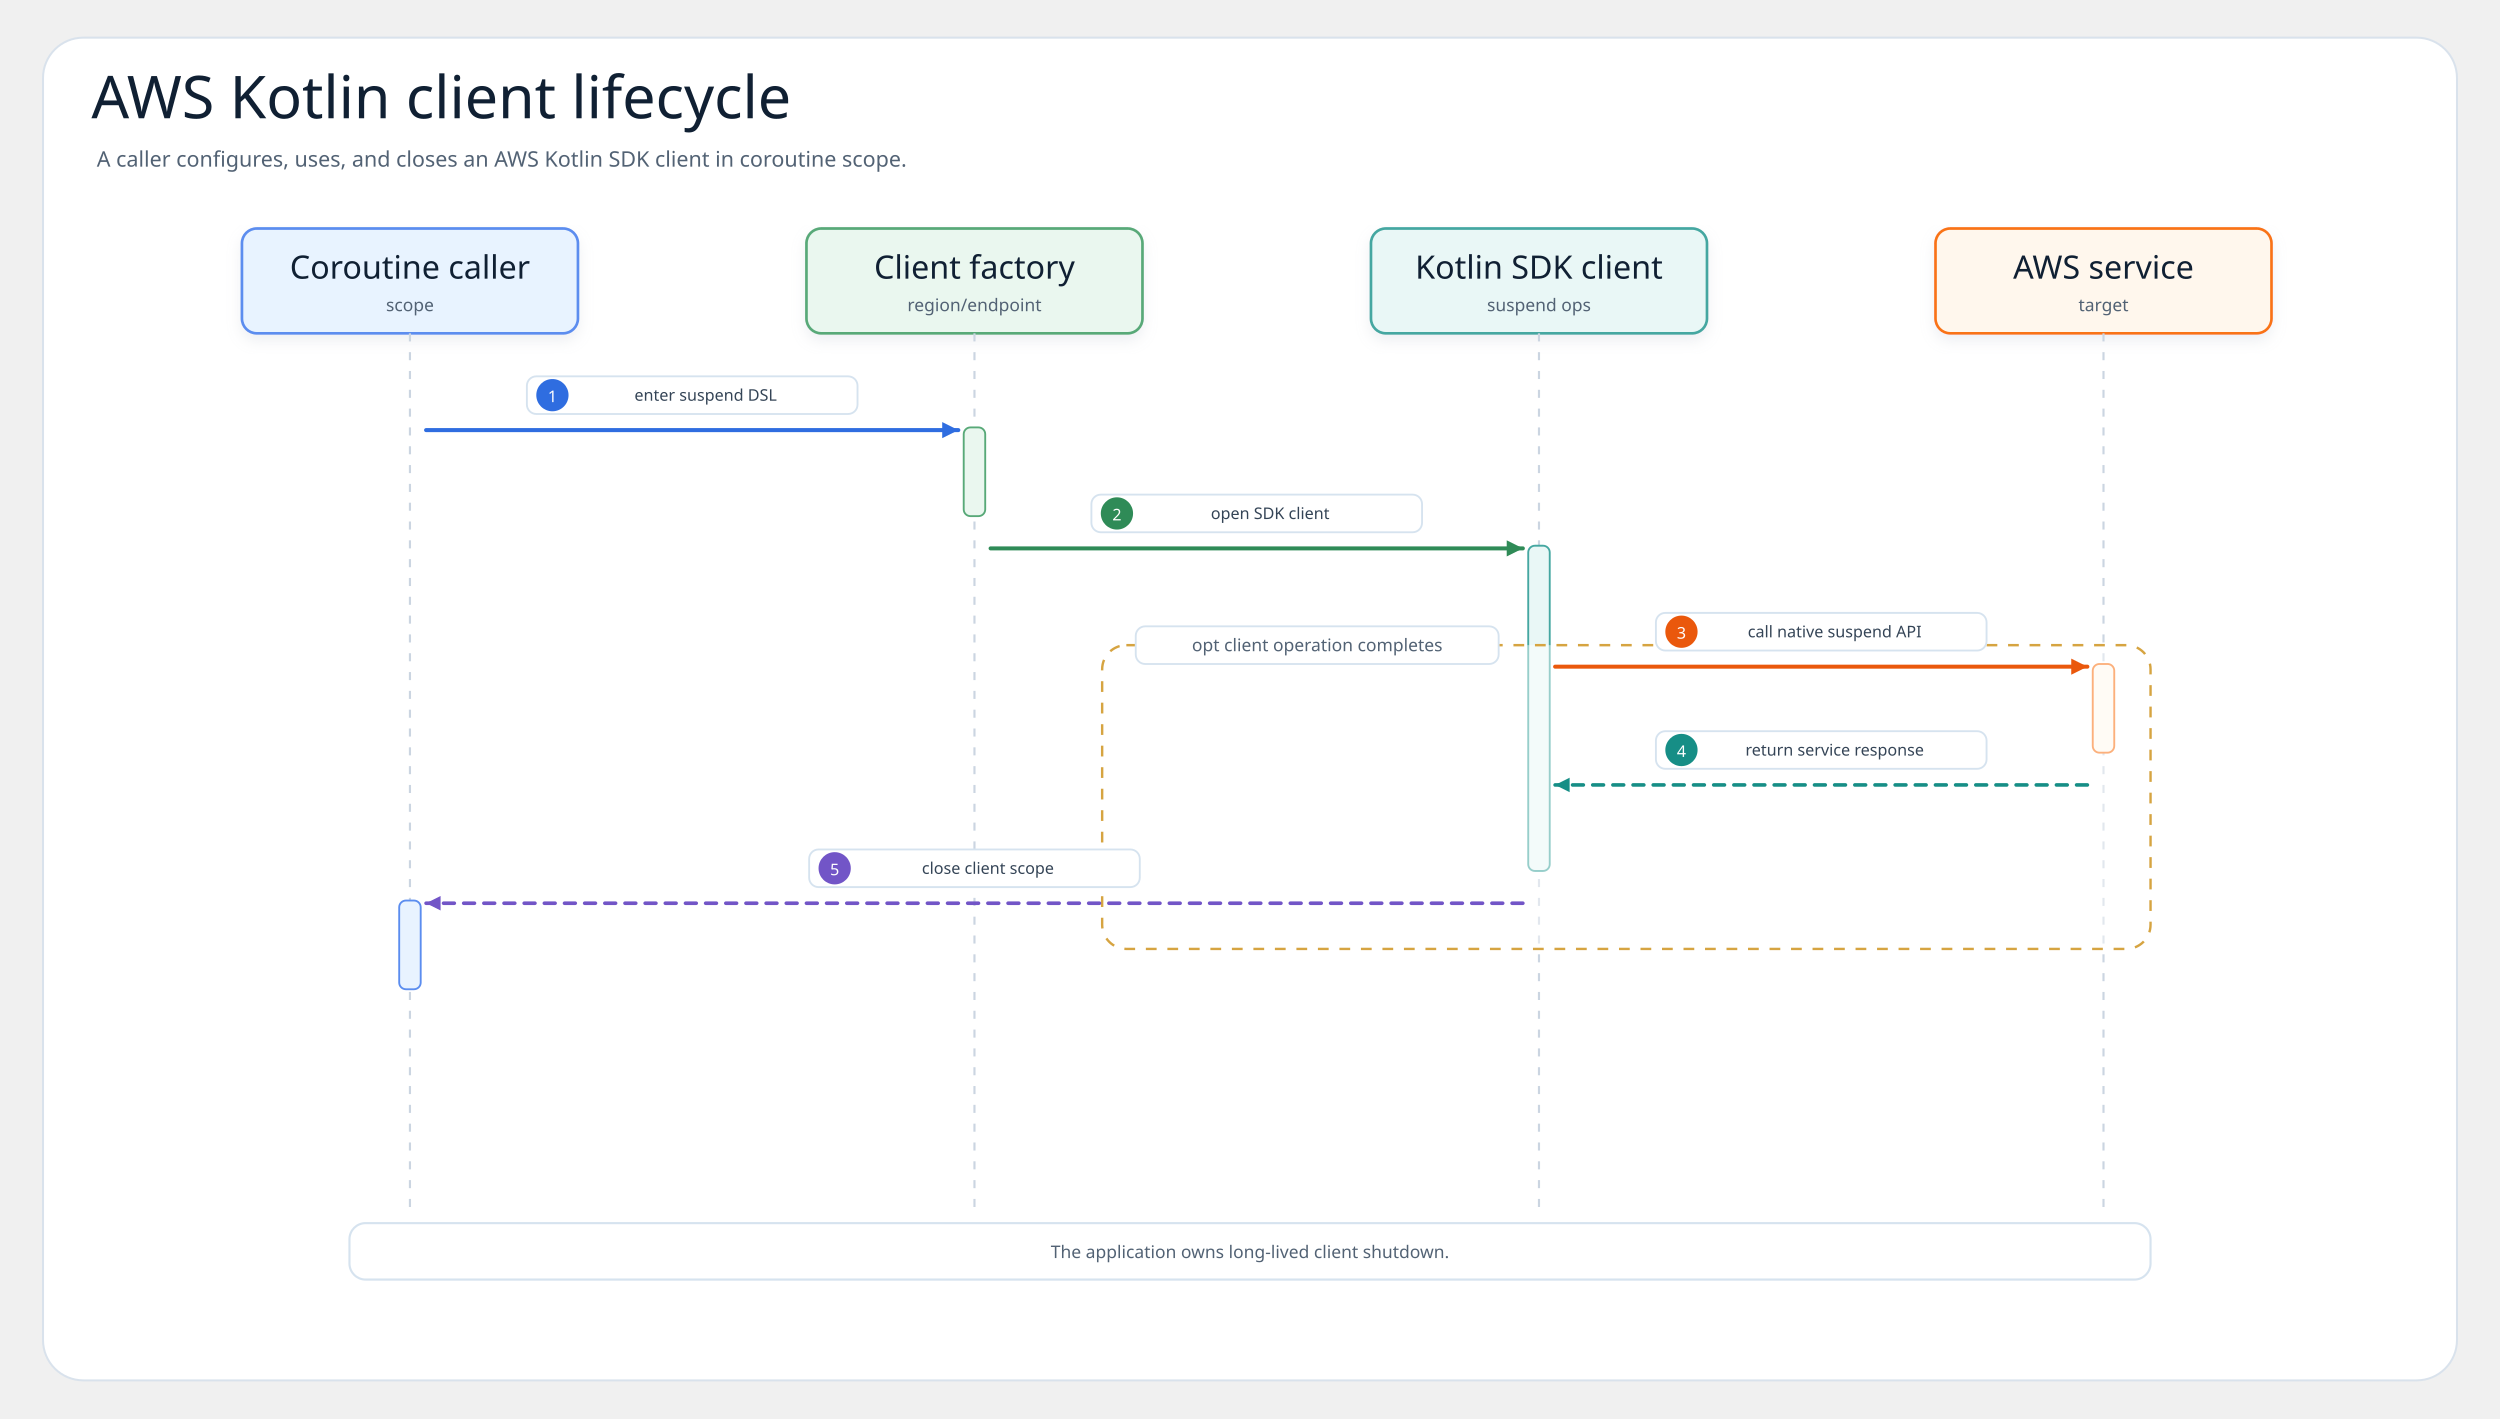
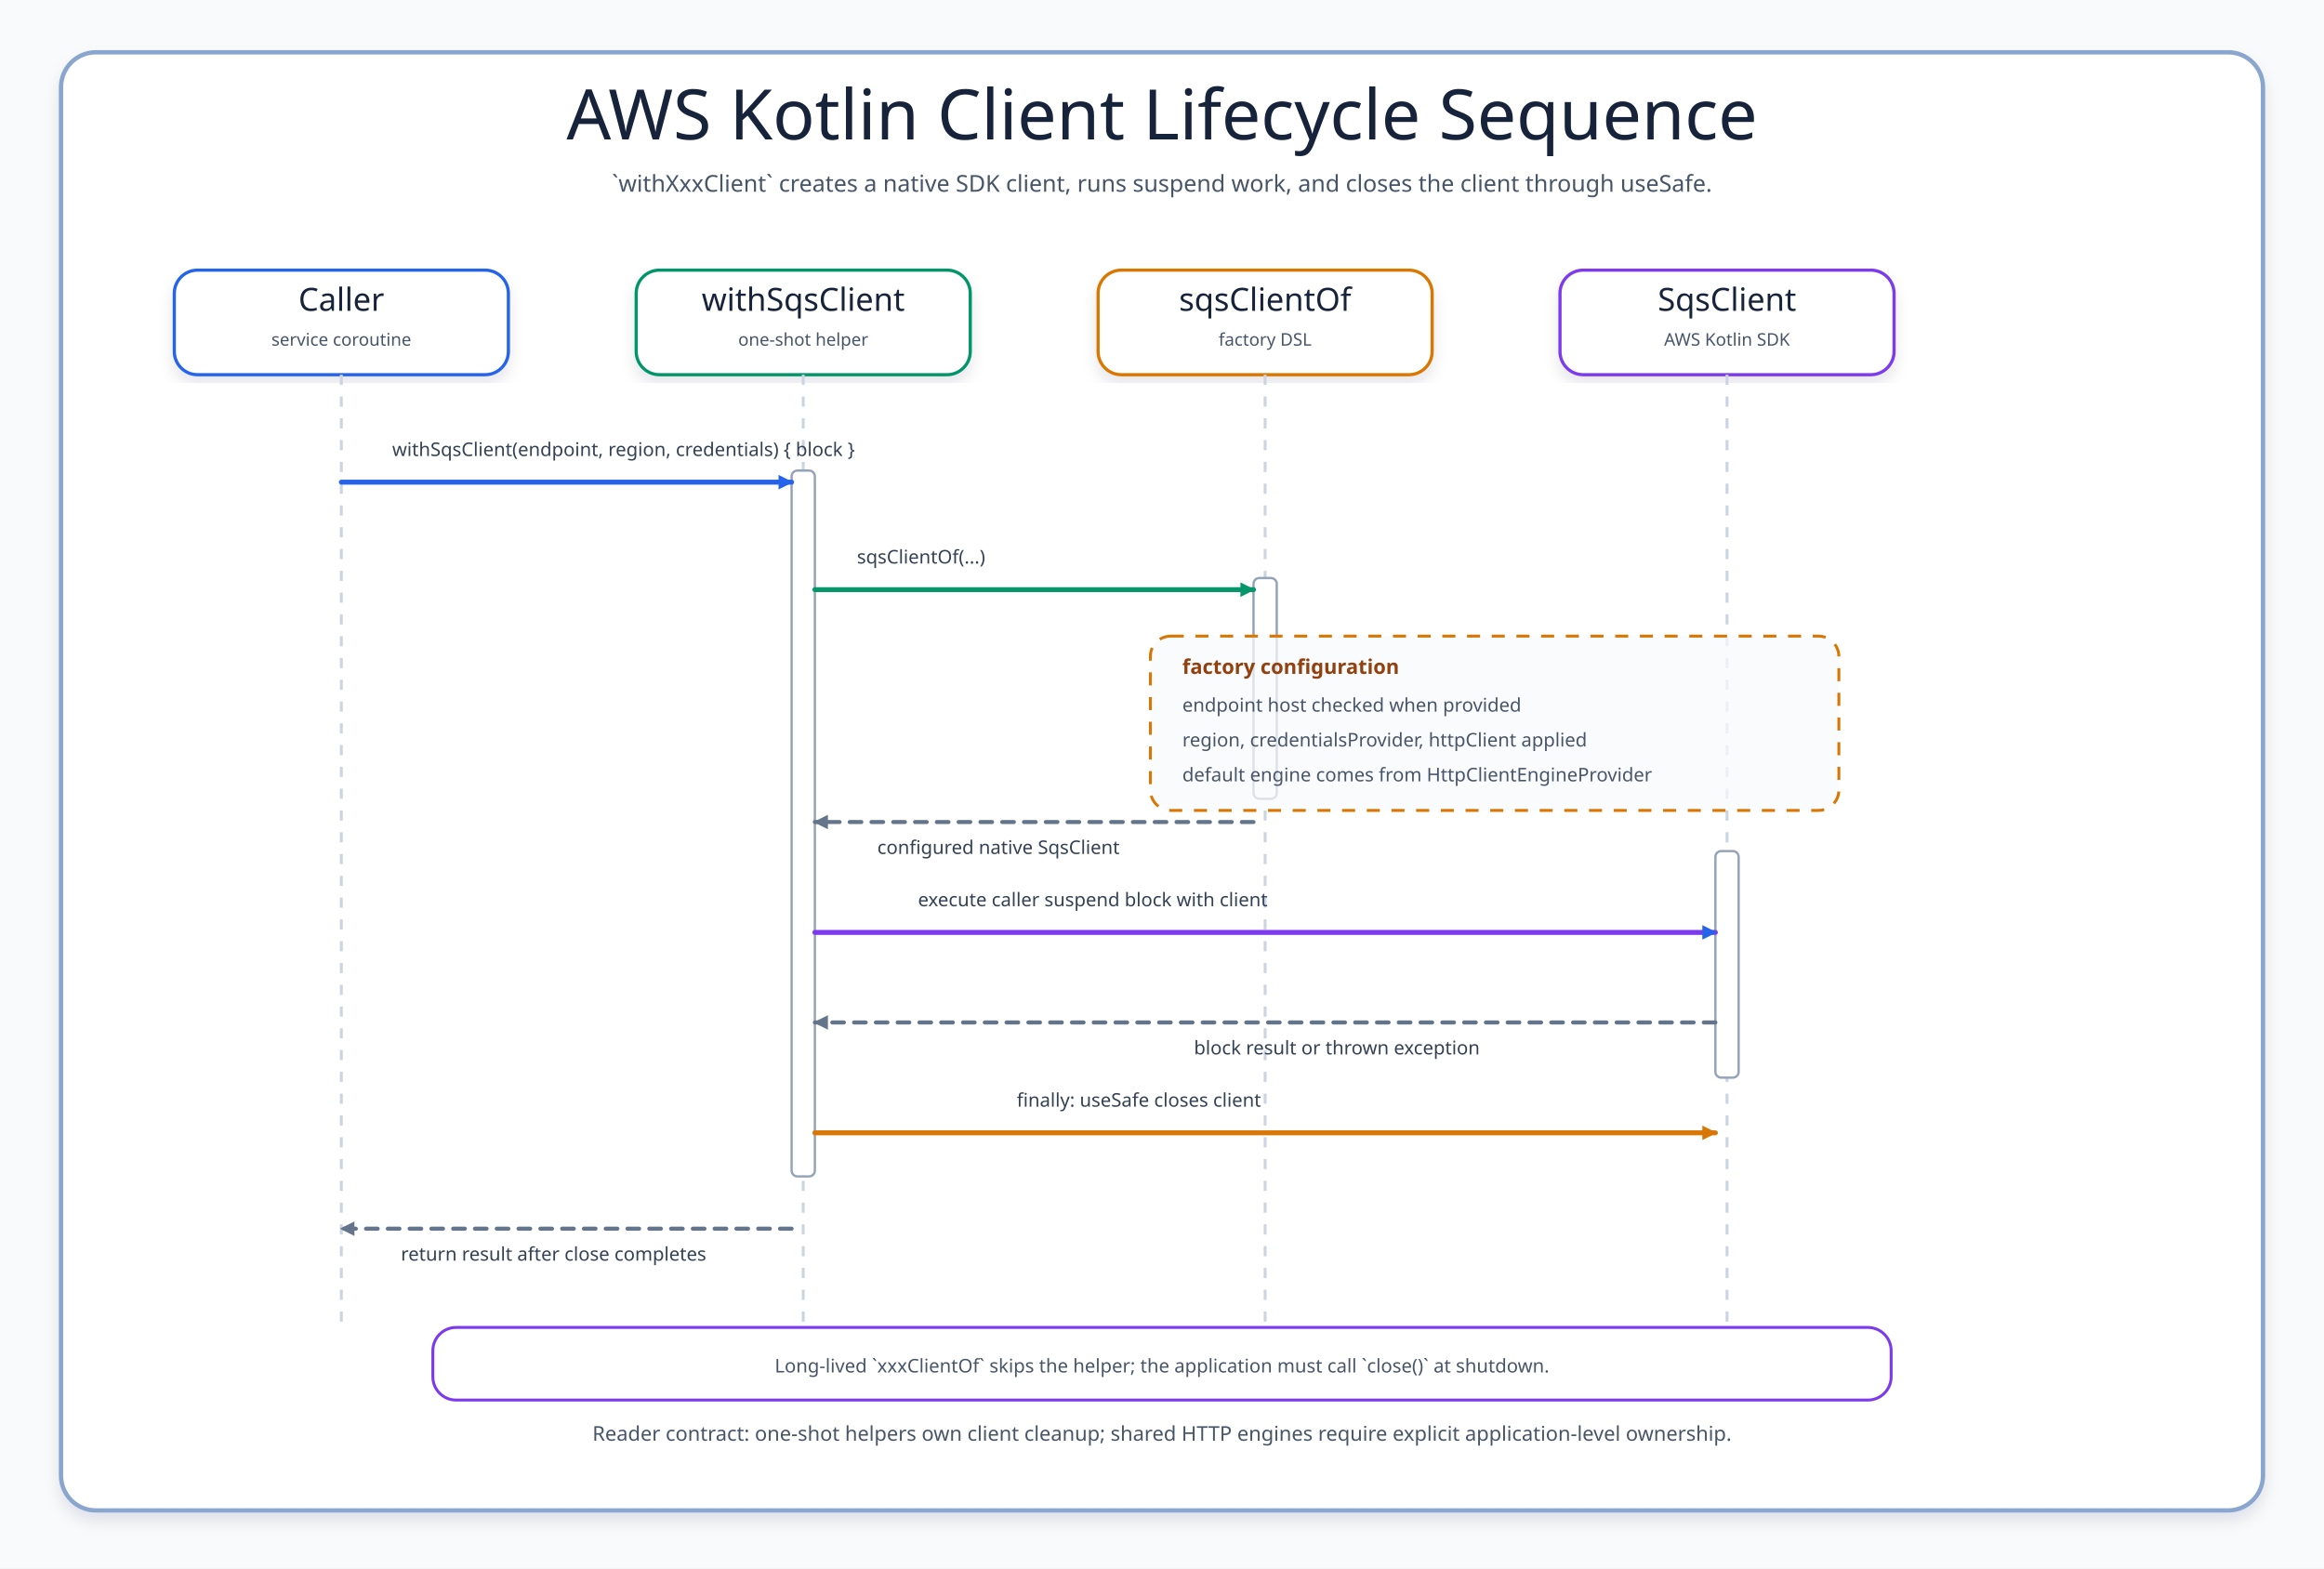
- <svg xmlns="http://www.w3.org/2000/svg" width="1860" height="1055" viewBox="0 0 1860 1055" role="img" aria-label="AWS Kotlin client lifecycle">
+ <svg xmlns="http://www.w3.org/2000/svg" width="1600" height="1080" viewBox="0 0 1600 1080" role="img" aria-label="AWS Kotlin client lifecycle sequence">
  <defs>
-     <filter id="shadow" x="-10%" y="-10%" width="120%" height="130%">
-       <feDropShadow dx="0" dy="5" stdDeviation="5" flood-color="#AAB7C6" flood-opacity="0.20" />
+     <filter id="softShadow" x="-8%" y="-8%" width="116%" height="116%">
+       <feDropShadow dx="0" dy="6" stdDeviation="5" flood-color="#0f172a" flood-opacity="0.10" />
    </filter>
+     <marker id="arrowBlue" markerWidth="10" markerHeight="10" refX="9" refY="5" orient="auto" markerUnits="userSpaceOnUse">
+       <path d="M 0 0 L 10 5 L 0 10 Z" fill="#2563eb" />
+     </marker>
+     <marker id="arrowGreen" markerWidth="10" markerHeight="10" refX="9" refY="5" orient="auto" markerUnits="userSpaceOnUse">
+       <path d="M 0 0 L 10 5 L 0 10 Z" fill="#059669" />
+     </marker>
+     <marker id="arrowAmber" markerWidth="10" markerHeight="10" refX="9" refY="5" orient="auto" markerUnits="userSpaceOnUse">
+       <path d="M 0 0 L 10 5 L 0 10 Z" fill="#d97706" />
+     </marker>
+     <marker id="arrowReturn" markerWidth="10" markerHeight="10" refX="9" refY="5" orient="auto" markerUnits="userSpaceOnUse">
+       <path d="M 0 0 L 10 5 L 0 10 Z" fill="#64748b" />
+     </marker>
+     <style>
+       svg{font-family:"Architects Daughter","Comic Mono",ui-sans-serif,system-ui,sans-serif}
+       .canvas{fill:#f8fafc}
+       .frame{fill:#ffffff;stroke:#8aa6cf;stroke-width:3;filter:url(#softShadow)}
+       .title{font-family:"Architects Daughter";font-size:48px;fill:#17233a}
+       .subtitle{font-family:"Comic Mono";font-size:16px;fill:#475569}
+       .participant{fill:#ffffff;stroke-width:2.2;filter:url(#softShadow)}
+       .participantTitle{font-family:"Architects Daughter";font-size:22px;fill:#17233a}
+       .participantText{font-family:"Comic Mono";font-size:12px;fill:#475569}
+       .lifeline{stroke:#cbd5e1;stroke-width:2;stroke-dasharray:7 8}
+       .activation{fill:#ffffff;stroke:#94a3b8;stroke-width:1.6}
+       .message{fill:none;stroke-width:3.4;stroke-linecap:round;stroke-linejoin:round}
+       .return{fill:none;stroke-width:2.8;stroke-linecap:round;stroke-linejoin:round;stroke-dasharray:8 7}
+       .msgText{font-family:"Comic Mono";font-size:13px;fill:#334155}
+       .alt{fill:#f8fafc;fill-opacity:.72;stroke:#d97706;stroke-width:2;stroke-dasharray:9 8}
+       .altTitle{font-family:"Comic Mono";font-size:14px;font-weight:700;fill:#92400e}
+       .note{fill:#ffffff;stroke:#7c3aed;stroke-width:2}
+       .noteText{font-family:"Comic Mono";font-size:13px;fill:#475569}
+       .footerText{font-family:"Comic Mono";font-size:14px;fill:#475569}
+     </style>
  </defs>
-   <style>
-   svg{background:#F5F7FA}
-   .frame{fill:#FFFFFF;stroke:#D9E2EC;stroke-width:1.5}
-   .title{font-family:"Architects Daughter";font-size:34px;fill:#102033}
-   .seqTitle{font-family:"Architects Daughter";font-size:44px;fill:#102033}
-   .seqSubtitle{font-family:"Comic Mono";font-size:16px;fill:#526274}
-   .seqParticipantTitle{font-family:"Architects Daughter";font-size:24px;fill:#102033}
-   .seqParticipantDetail{font-family:"Comic Mono";font-size:13px;fill:#526274}
-   .subtitle,.detail,.tiny,.label{font-family:"Comic Mono";fill:#526274}
-   .subtitle{font-size:14px}
-   .label{font-size:12px;fill:#344456}
-   .card-title{font-family:"Architects Daughter";font-size:20px;fill:#102033}
-   .detail{font-size:13px}
-   .tiny{font-size:10px}
-   .chip{font-family:"Comic Mono";font-size:10px;fill:#243447}
-   .card{stroke-width:2;filter:url(#shadow)}
-   .edge{fill:none;stroke-width:2.4;stroke-linecap:round;stroke-linejoin:round}
-   .seq{fill:none;stroke-width:3;stroke-linecap:round;stroke-linejoin:round}
-   .seqReturn{fill:none;stroke-width:2.7;stroke-linecap:round;stroke-linejoin:round;stroke-dasharray:8 7}
-   .labelPill{fill:#FFFFFF;stroke:#D6E3EF;stroke-width:1.4}
-   .numberBadge{font-family:"Comic Mono";font-size:12px;fill:#FFFFFF}
-   .altBox{fill:#FFFFFF;fill-opacity:.44;stroke:#D6A441;stroke-width:1.8;stroke-dasharray:8 8}
-   .activation{stroke-width:1.4}
-   .footer{fill:#0E2238;stroke:#0E2238}
-   .footer-title{font-family:"Architects Daughter";font-size:16px;fill:#FFFFFF}
-   .footer-detail{font-family:"Comic Mono";font-size:11px;fill:#DDE7F2}
-   .seq-line{stroke:#CBD5E1;stroke-width:1.6;stroke-dasharray:6 8}
-   .bar-label{font-family:"Architects Daughter";font-size:17px;fill:#102033}
- </style>
-   <defs>
-     <marker id="arrow-blue" viewBox="0 0 5 5" markerWidth="5" markerHeight="5" refX="4.5" refY="2.5" orient="auto" markerUnits="strokeWidth">
-       <path d="M 0.5 0.5 L 4.5 2.5 L 0.5 4.5 Z" fill="#2F6DE0" />
-     </marker>
-     <marker id="arrow-green" viewBox="0 0 5 5" markerWidth="5" markerHeight="5" refX="4.5" refY="2.5" orient="auto" markerUnits="strokeWidth">
-       <path d="M 0.5 0.5 L 4.5 2.5 L 0.5 4.5 Z" fill="#2F8B57" />
-     </marker>
-     <marker id="arrow-teal" viewBox="0 0 5 5" markerWidth="5" markerHeight="5" refX="4.5" refY="2.5" orient="auto" markerUnits="strokeWidth">
-       <path d="M 0.5 0.5 L 4.5 2.5 L 0.5 4.5 Z" fill="#168E86" />
-     </marker>
-     <marker id="arrow-amber" viewBox="0 0 5 5" markerWidth="5" markerHeight="5" refX="4.5" refY="2.5" orient="auto" markerUnits="strokeWidth">
-       <path d="M 0.5 0.5 L 4.5 2.5 L 0.5 4.5 Z" fill="#B98518" />
-     </marker>
-     <marker id="arrow-rose" viewBox="0 0 5 5" markerWidth="5" markerHeight="5" refX="4.5" refY="2.5" orient="auto" markerUnits="strokeWidth">
-       <path d="M 0.5 0.5 L 4.5 2.5 L 0.5 4.5 Z" fill="#C74E68" />
-     </marker>
-     <marker id="arrow-violet" viewBox="0 0 5 5" markerWidth="5" markerHeight="5" refX="4.5" refY="2.5" orient="auto" markerUnits="strokeWidth">
-       <path d="M 0.5 0.5 L 4.5 2.5 L 0.5 4.5 Z" fill="#7255C7" />
-     </marker>
-     <marker id="arrow-orange" viewBox="0 0 5 5" markerWidth="5" markerHeight="5" refX="4.5" refY="2.5" orient="auto" markerUnits="strokeWidth">
-       <path d="M 0.5 0.5 L 4.5 2.5 L 0.5 4.5 Z" fill="#EA580C" />
-     </marker>
-     <marker id="arrow-slate" viewBox="0 0 5 5" markerWidth="5" markerHeight="5" refX="4.5" refY="2.5" orient="auto" markerUnits="strokeWidth">
-       <path d="M 0.5 0.5 L 4.5 2.5 L 0.5 4.5 Z" fill="#475569" />
-     </marker>
-   </defs>
-   <rect x="32" y="28" width="1796" height="999" rx="30" class="frame" />
-   <text class="seqTitle" x="68" y="88">AWS Kotlin client lifecycle</text>
-   <text class="seqSubtitle" x="72" y="124">A caller configures, uses, and closes an AWS Kotlin SDK client in coroutine scope.</text>
-   <rect class="card" x="180.0" y="170.0" width="250.0" height="78.0" rx="11" fill="#E8F3FF" stroke="#5B8DEF" />
-   <text class="seqParticipantTitle" x="305.0" y="199.0" text-anchor="middle" dominant-baseline="middle">Coroutine caller</text>
-   <text class="seqParticipantDetail" x="305.0" y="227.0" text-anchor="middle" dominant-baseline="middle">scope</text>
-   <line class="seq-line" x1="305.0" y1="248.0" x2="305.0" y2="900.0" />
-   <rect class="card" x="600.0" y="170.0" width="250.0" height="78.0" rx="11" fill="#EAF7EF" stroke="#58A978" />
-   <text class="seqParticipantTitle" x="725.0" y="199.0" text-anchor="middle" dominant-baseline="middle">Client factory</text>
-   <text class="seqParticipantDetail" x="725.0" y="227.0" text-anchor="middle" dominant-baseline="middle">region/endpoint</text>
-   <line class="seq-line" x1="725.0" y1="248.0" x2="725.0" y2="900.0" />
-   <rect class="card" x="1020.0" y="170.0" width="250.0" height="78.0" rx="11" fill="#E9F7F6" stroke="#45A7A1" />
-   <text class="seqParticipantTitle" x="1145.0" y="199.0" text-anchor="middle" dominant-baseline="middle">Kotlin SDK client</text>
-   <text class="seqParticipantDetail" x="1145.0" y="227.0" text-anchor="middle" dominant-baseline="middle">suspend ops</text>
-   <line class="seq-line" x1="1145.0" y1="248.0" x2="1145.0" y2="900.0" />
-   <rect class="card" x="1440.0" y="170.0" width="250.0" height="78.0" rx="11" fill="#FFF7ED" stroke="#F97316" />
-   <text class="seqParticipantTitle" x="1565.0" y="199.0" text-anchor="middle" dominant-baseline="middle">AWS service</text>
-   <text class="seqParticipantDetail" x="1565.0" y="227.0" text-anchor="middle" dominant-baseline="middle">target</text>
-   <line class="seq-line" x1="1565.0" y1="248.0" x2="1565.0" y2="900.0" />
-   <rect class="activation" x="717.0" y="318.0" width="16" height="66.0" rx="5" fill="#EAF7EF" stroke="#58A978" />
-   <rect class="activation" x="1137.0" y="406.0" width="16" height="242.0" rx="5" fill="#E9F7F6" stroke="#45A7A1" />
-   <rect class="activation" x="1557.0" y="494.0" width="16" height="66.0" rx="5" fill="#FFF7ED" stroke="#F97316" />
-   <rect class="activation" x="297.0" y="670.0" width="16" height="66.0" rx="5" fill="#E8F3FF" stroke="#5B8DEF" />
-   <rect class="altBox" x="820" y="480" width="780" height="226" rx="18" />
-   <rect class="labelPill" x="845" y="466" width="270" height="28" rx="7" />
-   <text class="detail" x="980" y="480" text-anchor="middle" dominant-baseline="middle">opt client operation completes</text>
-   <path class="seq" d="M 317.0 320.0 L 713.0 320.0" stroke="#2F6DE0" marker-end="url(#arrow-blue)" />
-   <rect class="labelPill" x="392.0" y="280.0" width="246" height="28" rx="7" />
-   <circle cx="411.0" cy="294.0" r="12" fill="#2F6DE0" />
-   <text class="numberBadge" x="411.0" y="295.0" text-anchor="middle" dominant-baseline="middle">1</text>
-   <text class="label" x="525.0" y="294.0" text-anchor="middle" dominant-baseline="middle">enter suspend DSL</text>
-   <path class="seq" d="M 737.0 408.0 L 1133.0 408.0" stroke="#2F8B57" marker-end="url(#arrow-green)" />
-   <rect class="labelPill" x="812.0" y="368.0" width="246" height="28" rx="7" />
-   <circle cx="831.0" cy="382.0" r="12" fill="#2F8B57" />
-   <text class="numberBadge" x="831.0" y="383.0" text-anchor="middle" dominant-baseline="middle">2</text>
-   <text class="label" x="945.0" y="382.0" text-anchor="middle" dominant-baseline="middle">open SDK client</text>
-   <path class="seq" d="M 1157.0 496.0 L 1553.0 496.0" stroke="#EA580C" marker-end="url(#arrow-orange)" />
-   <rect class="labelPill" x="1232.0" y="456.0" width="246" height="28" rx="7" />
-   <circle cx="1251.0" cy="470.0" r="12" fill="#EA580C" />
-   <text class="numberBadge" x="1251.0" y="471.0" text-anchor="middle" dominant-baseline="middle">3</text>
-   <text class="label" x="1365.0" y="470.0" text-anchor="middle" dominant-baseline="middle">call native suspend API</text>
-   <path class="seqReturn" d="M 1553.0 584.0 L 1157.0 584.0" stroke="#168E86" marker-end="url(#arrow-teal)" />
-   <rect class="labelPill" x="1232.0" y="544.0" width="246" height="28" rx="7" />
-   <circle cx="1251.0" cy="558.0" r="12" fill="#168E86" />
-   <text class="numberBadge" x="1251.0" y="559.0" text-anchor="middle" dominant-baseline="middle">4</text>
-   <text class="label" x="1365.0" y="558.0" text-anchor="middle" dominant-baseline="middle">return service response</text>
-   <path class="seqReturn" d="M 1133.0 672.0 L 317.0 672.0" stroke="#7255C7" marker-end="url(#arrow-violet)" />
-   <rect class="labelPill" x="602.0" y="632.0" width="246" height="28" rx="7" />
-   <circle cx="621.0" cy="646.0" r="12" fill="#7255C7" />
-   <text class="numberBadge" x="621.0" y="647.0" text-anchor="middle" dominant-baseline="middle">5</text>
-   <text class="label" x="735.0" y="646.0" text-anchor="middle" dominant-baseline="middle">close client scope</text>
-   <rect x="260" y="910" width="1340" height="42" rx="12" fill="#FFFFFF" stroke="#D6E3EF" stroke-width="1.6" />
-   <text class="detail" x="930.0" y="936" text-anchor="middle">The application owns long-lived client shutdown.</text>
+   <rect class="canvas" width="1600" height="1080" />
+   <rect class="frame" x="42" y="36" width="1516" height="1004" rx="24" />
+   <text class="title" x="800" y="96" text-anchor="middle">AWS Kotlin Client Lifecycle Sequence</text>
+   <text class="subtitle" x="800" y="132" text-anchor="middle">`withXxxClient` creates a native SDK client, runs suspend work, and closes the client through useSafe.</text>
+   <g id="participants">
+     <rect class="participant" x="120" y="186" width="230" height="72" rx="16" stroke="#2563eb" />
+     <text class="participantTitle" x="235" y="214" text-anchor="middle">Caller</text>
+     <text class="participantText" x="235" y="238" text-anchor="middle">service coroutine</text>
+     <rect class="participant" x="438" y="186" width="230" height="72" rx="16" stroke="#059669" />
+     <text class="participantTitle" x="553" y="214" text-anchor="middle">withSqsClient</text>
+     <text class="participantText" x="553" y="238" text-anchor="middle">one-shot helper</text>
+     <rect class="participant" x="756" y="186" width="230" height="72" rx="16" stroke="#d97706" />
+     <text class="participantTitle" x="871" y="214" text-anchor="middle">sqsClientOf</text>
+     <text class="participantText" x="871" y="238" text-anchor="middle">factory DSL</text>
+     <rect class="participant" x="1074" y="186" width="230" height="72" rx="16" stroke="#7c3aed" />
+     <text class="participantTitle" x="1189" y="214" text-anchor="middle">SqsClient</text>
+     <text class="participantText" x="1189" y="238" text-anchor="middle">AWS Kotlin SDK</text>
+   </g>
+   <line class="lifeline" x1="235" y1="258" x2="235" y2="914" />
+   <line class="lifeline" x1="553" y1="258" x2="553" y2="914" />
+   <line class="lifeline" x1="871" y1="258" x2="871" y2="914" />
+   <line class="lifeline" x1="1189" y1="258" x2="1189" y2="914" />
+   <rect class="activation" x="545" y="324" width="16" height="486" rx="4" />
+   <rect class="activation" x="863" y="398" width="16" height="152" rx="4" />
+   <rect class="activation" x="1181" y="586" width="16" height="156" rx="4" />
+   <path class="message" d="M 235 332 L 545 332" stroke="#2563eb" marker-end="url(#arrowBlue)" />
+   <text class="msgText" x="270" y="314">withSqsClient(endpoint, region, credentials) { block }</text>
+   <path class="message" d="M 561 406 L 863 406" stroke="#059669" marker-end="url(#arrowGreen)" />
+   <text class="msgText" x="590" y="388">sqsClientOf(...)</text>
+   <rect class="alt" x="792" y="438" width="474" height="120" rx="14" />
+   <text class="altTitle" x="814" y="464">factory configuration</text>
+   <text class="noteText" x="814" y="490">endpoint host checked when provided</text>
+   <text class="noteText" x="814" y="514">region, credentialsProvider, httpClient applied</text>
+   <text class="noteText" x="814" y="538">default engine comes from HttpClientEngineProvider</text>
+   <path class="return" d="M 863 566 L 561 566" stroke="#64748b" marker-end="url(#arrowReturn)" />
+   <text class="msgText" x="604" y="588">configured native SqsClient</text>
+   <path class="message" d="M 561 642 L 1181 642" stroke="#7c3aed" marker-end="url(#arrowBlue)" />
+   <text class="msgText" x="632" y="624">execute caller suspend block with client</text>
+   <path class="return" d="M 1181 704 L 561 704" stroke="#64748b" marker-end="url(#arrowReturn)" />
+   <text class="msgText" x="822" y="726">block result or thrown exception</text>
+   <path class="message" d="M 561 780 L 1181 780" stroke="#d97706" marker-end="url(#arrowAmber)" />
+   <text class="msgText" x="700" y="762">finally: useSafe closes client</text>
+   <path class="return" d="M 545 846 L 235 846" stroke="#64748b" marker-end="url(#arrowReturn)" />
+   <text class="msgText" x="276" y="868">return result after close completes</text>
+   <rect class="note" x="298" y="914" width="1004" height="50" rx="16" />
+   <text class="noteText" x="800" y="945" text-anchor="middle">Long-lived `xxxClientOf` skips the helper; the application must call `close()` at shutdown.</text>
+   <text class="footerText" x="800" y="992" text-anchor="middle">Reader contract: one-shot helpers own client cleanup; shared HTTP engines require explicit application-level ownership.</text>
</svg>
